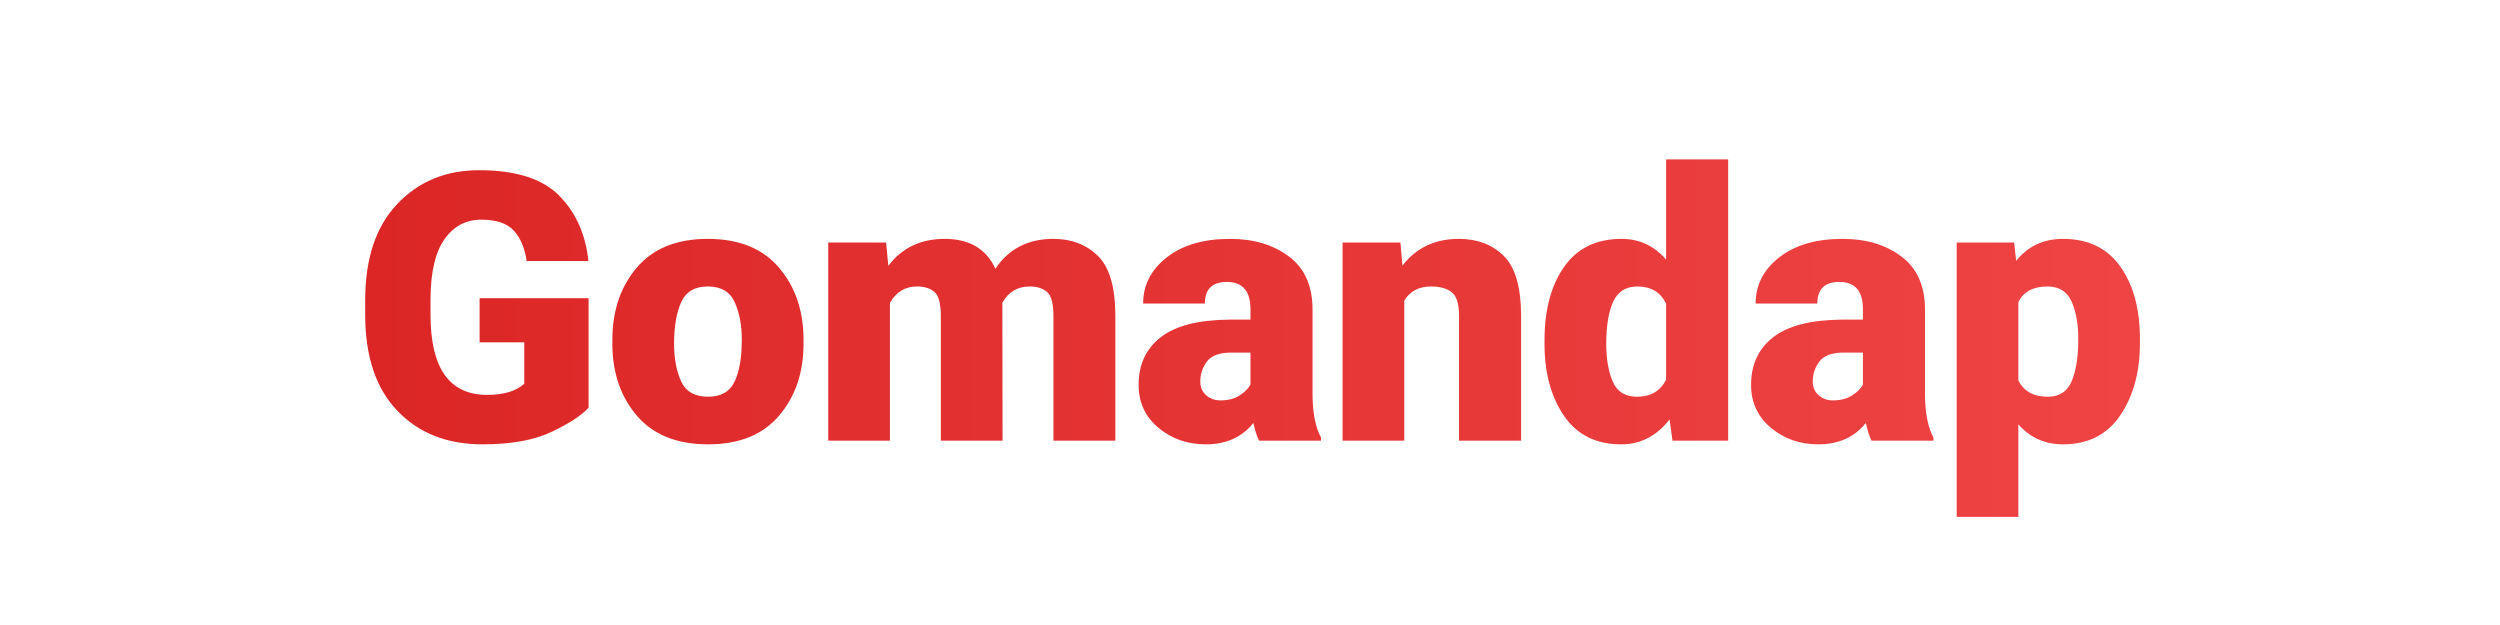
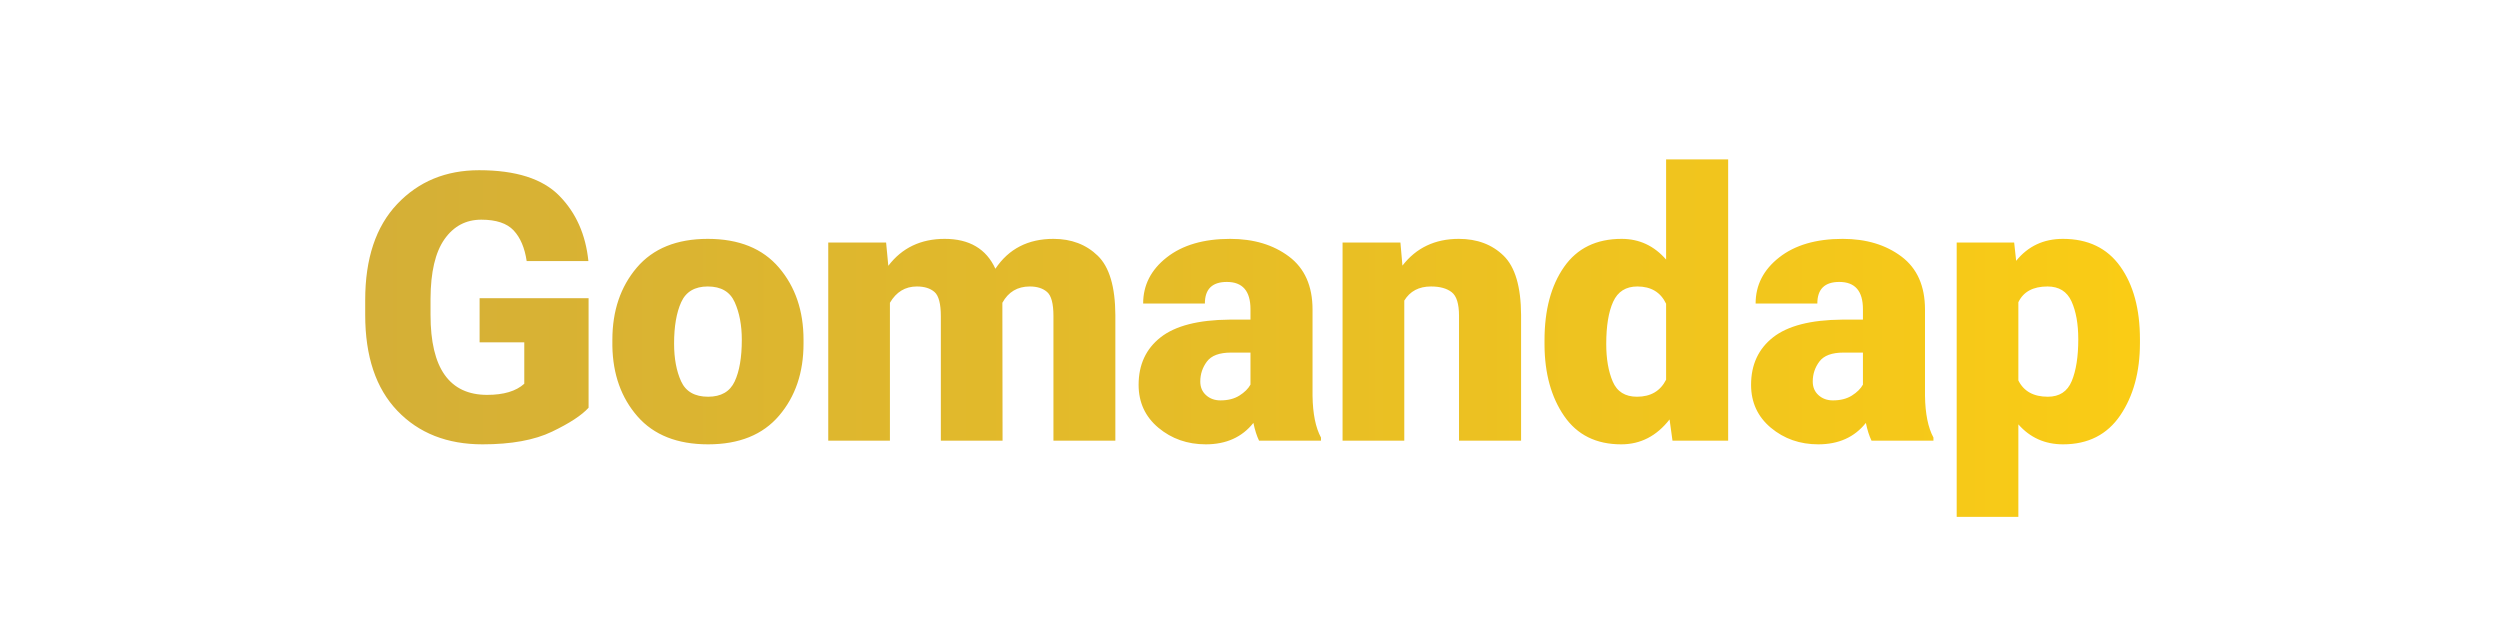
<svg xmlns="http://www.w3.org/2000/svg" viewBox="0 0 800 200">
  <defs>
    <linearGradient id="brandGradient" x1="0%" y1="0%" x2="100%" y2="0%">
-       <stop offset="0%" stop-color="#DC2626" />
-       <stop offset="100%" stop-color="#EF4444" />
+       <stop offset="0%" stop-color="#D4AF37" />
+       <stop offset="100%" stop-color="#FACC15" />
    </linearGradient>
    <linearGradient id="businessGradient" x1="0%" y1="0%" x2="100%" y2="100%">
      <stop offset="0%" stop-color="#1D1D1F" />
      <stop offset="100%" stop-color="#86868B" />
    </linearGradient>
    <linearGradient id="adminGradient" x1="0%" y1="0%" x2="100%" y2="100%">
      <stop offset="0%" stop-color="#1D1D1F" />
      <stop offset="100%" stop-color="#86868B" />
    </linearGradient>
  </defs>
  <text x="50%" y="50%" font-family="system-ui, -apple-system, BlinkMacSystemFont, 'Segoe UI', Roboto, sans-serif" font-size="120" font-weight="900" text-anchor="middle" dominant-baseline="central" letter-spacing="-1">
    <tspan fill="url(#brandGradient)">Gomandap</tspan>
  </text>
</svg>
